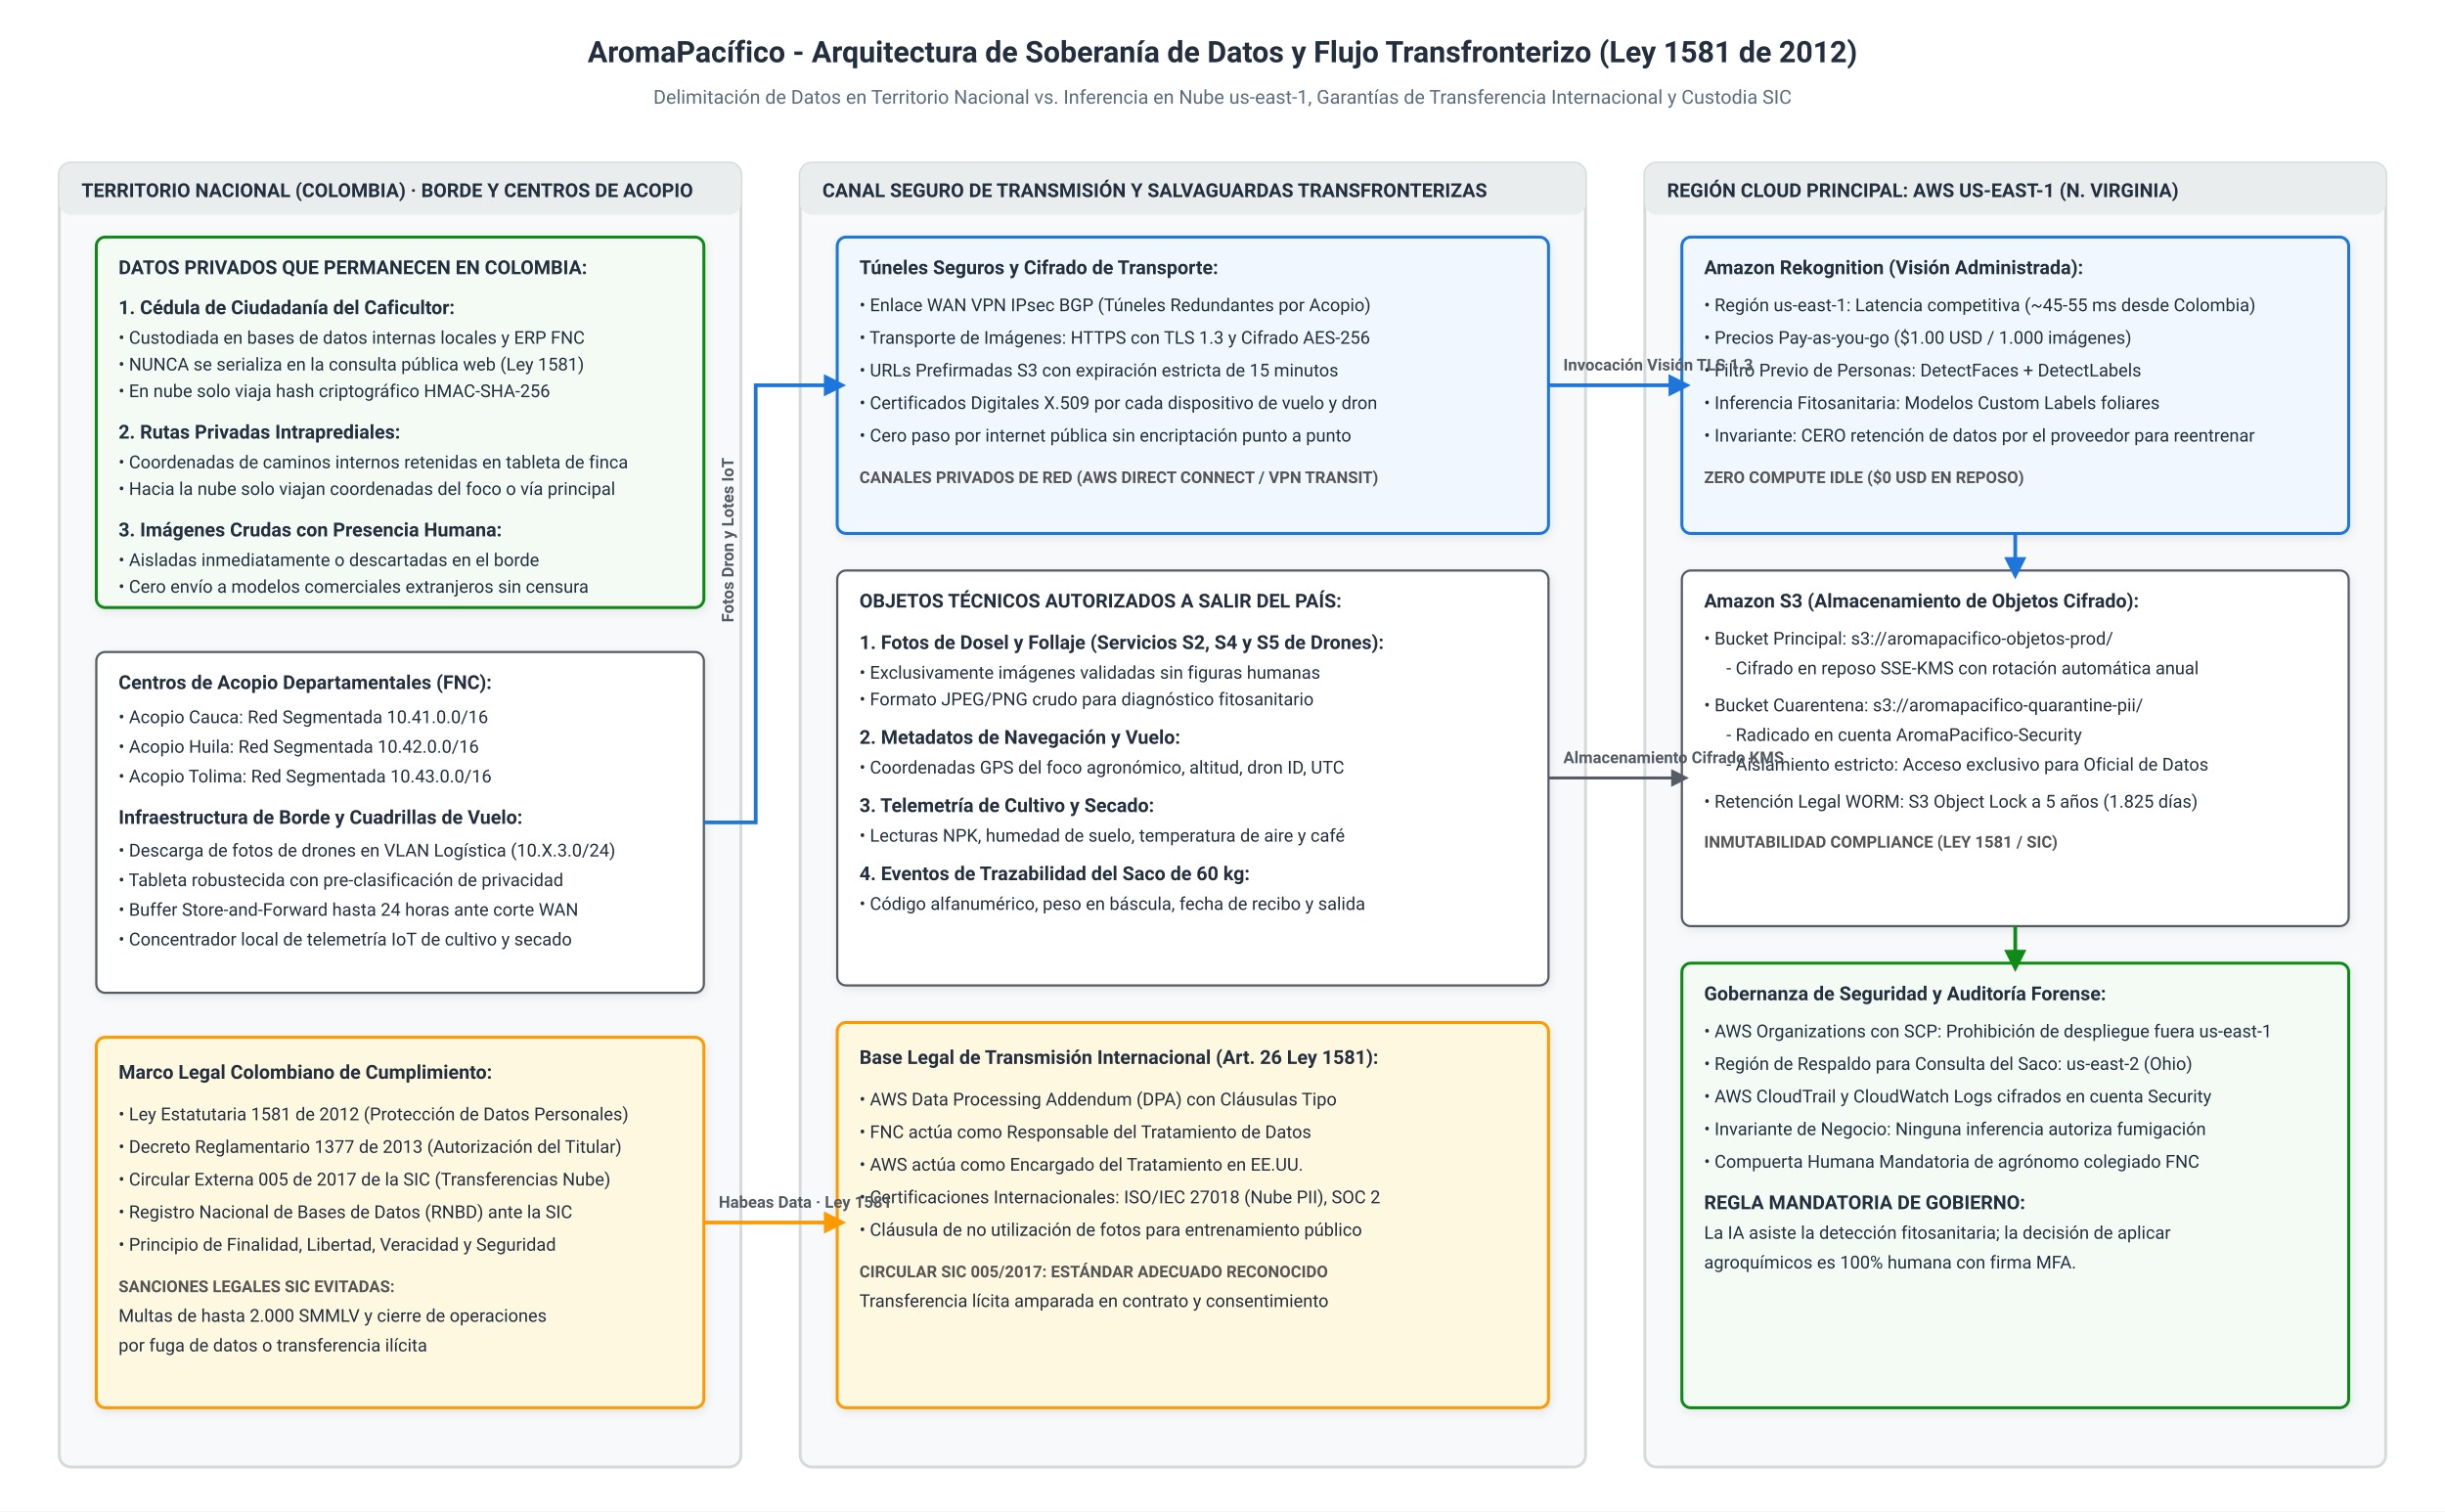
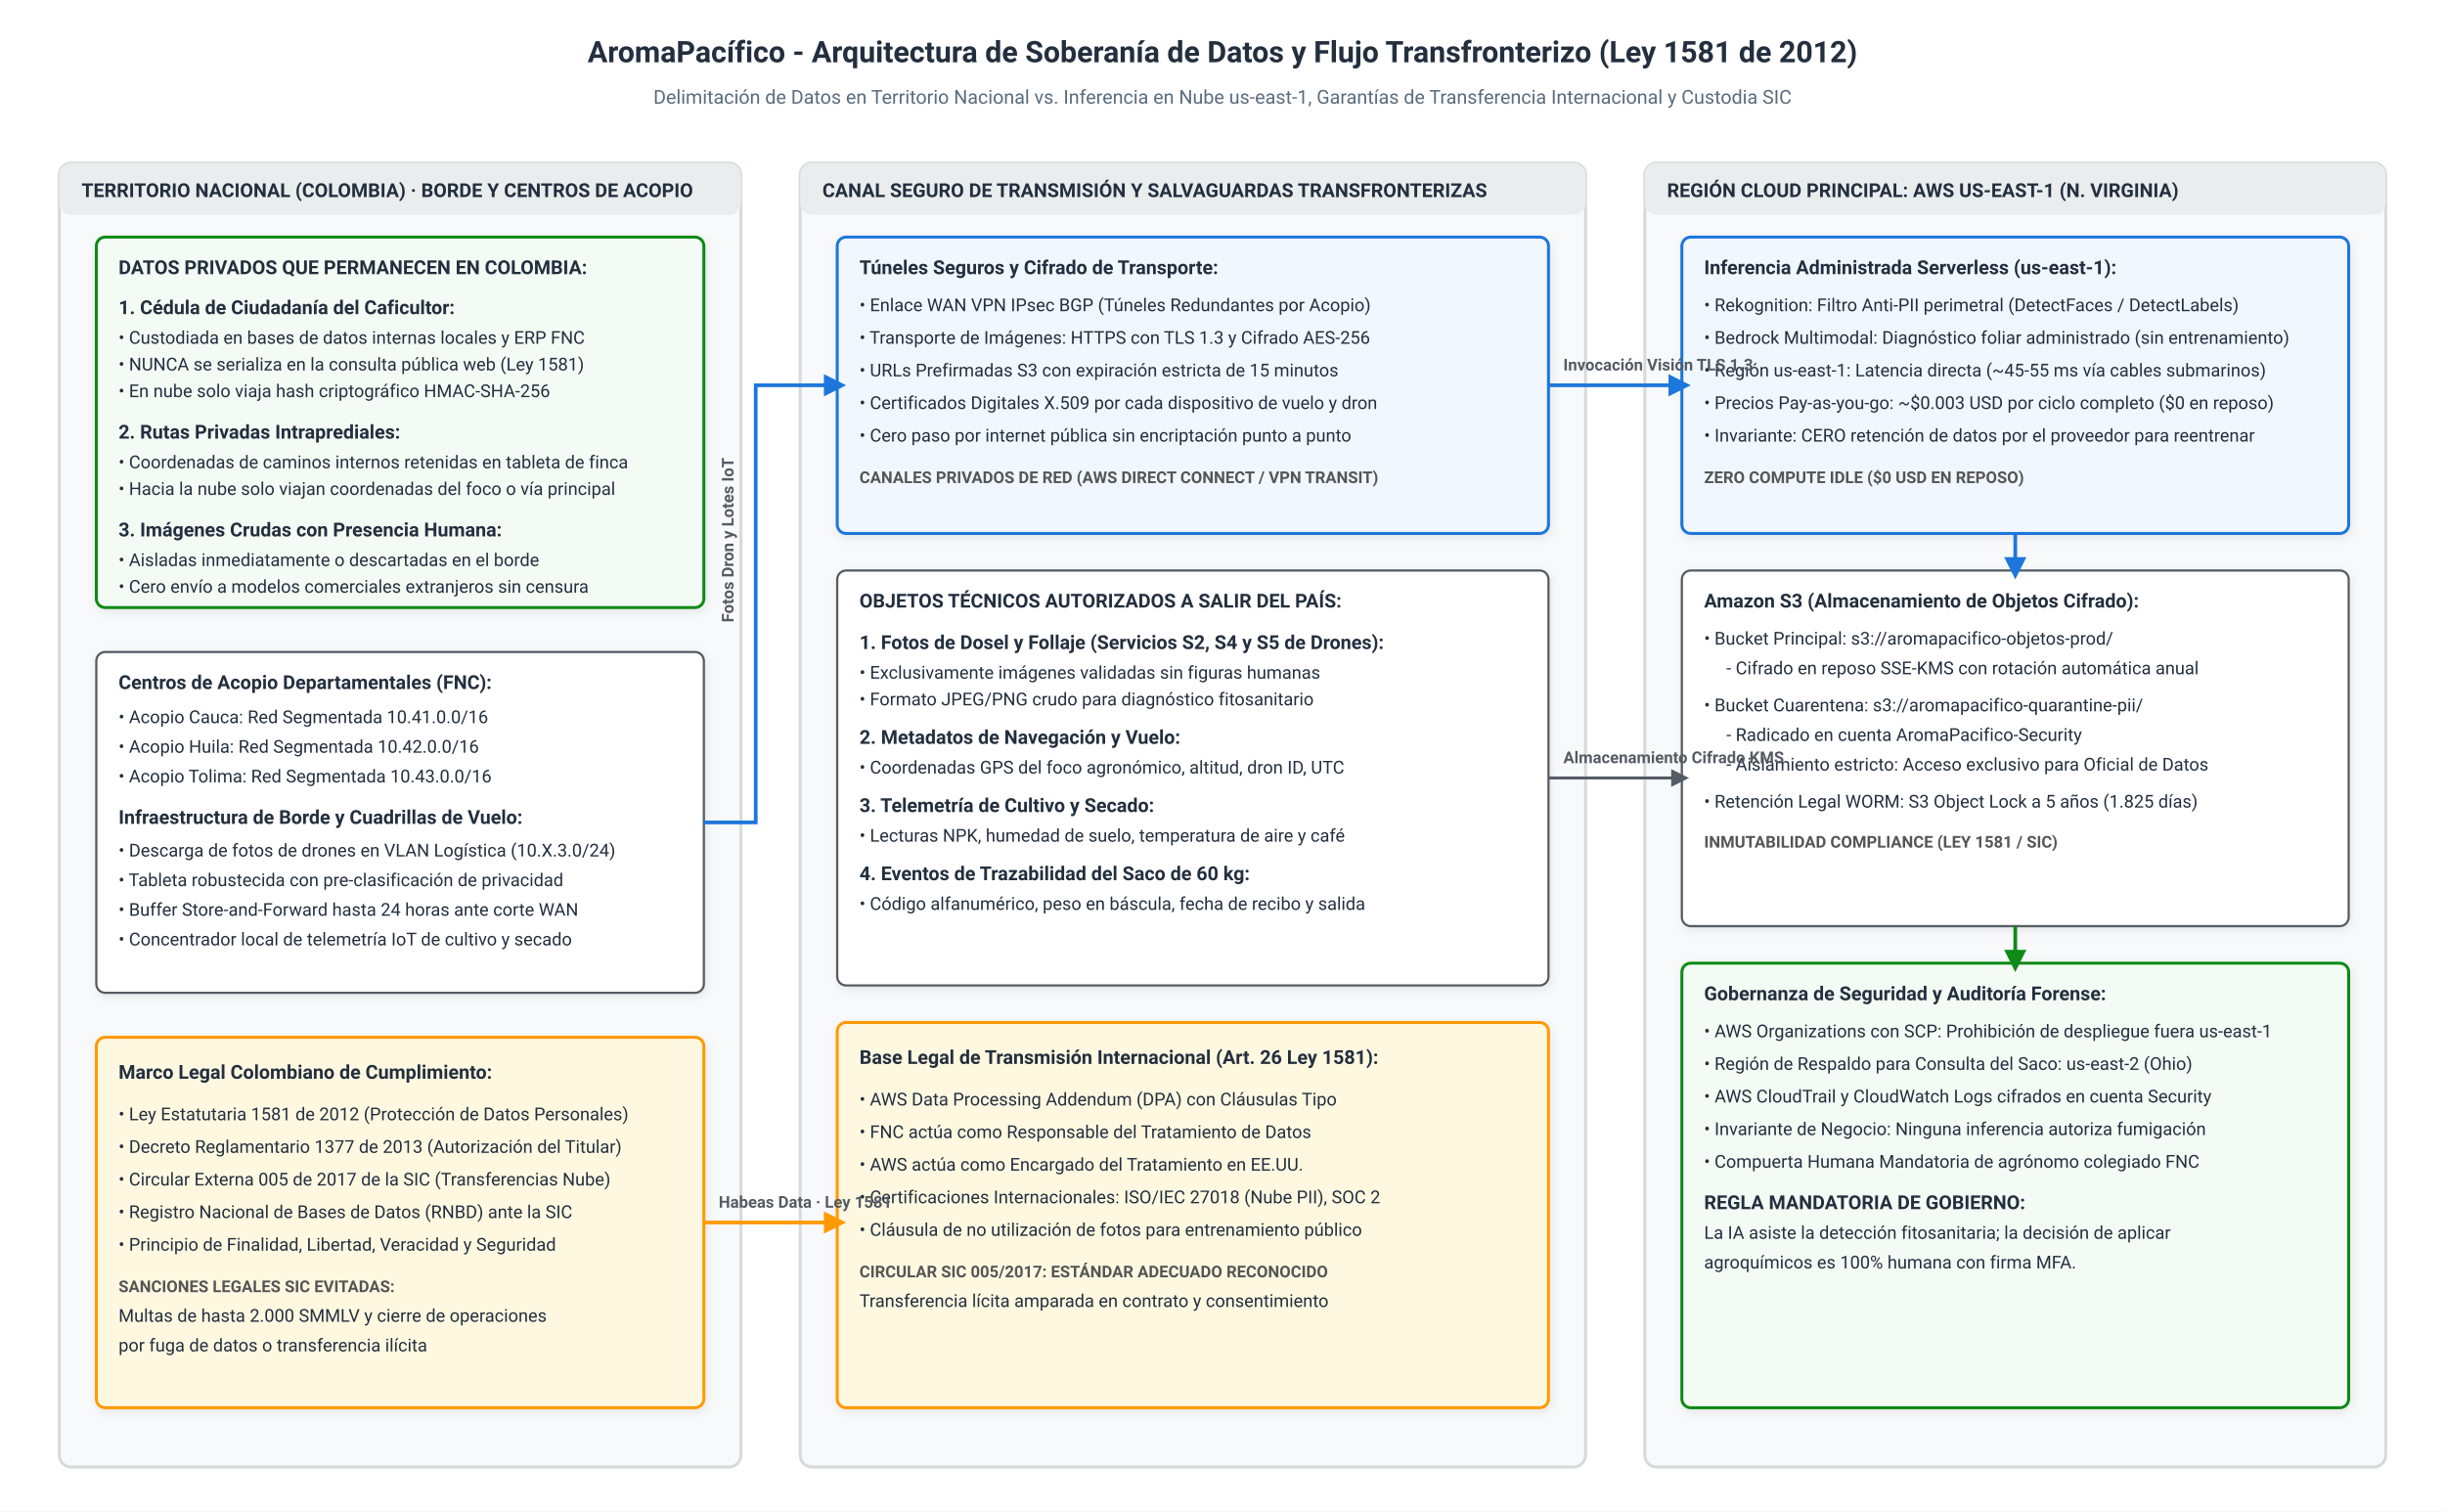
<svg xmlns="http://www.w3.org/2000/svg" viewBox="0 0 1650 1020" width="100%" height="100%">
  <defs>
    <style>
      .main-title { font-family: -apple-system, BlinkMacSystemFont, "Segoe UI", Roboto, Helvetica, Arial, sans-serif; font-size: 20px; font-weight: bold; fill: #232F3E; text-anchor: middle; }
      .sub-title { font-family: -apple-system, BlinkMacSystemFont, "Segoe UI", Roboto, Helvetica, Arial, sans-serif; font-size: 13px; fill: #5A6B7C; text-anchor: middle; }
      .swimlane-title { font-family: -apple-system, BlinkMacSystemFont, "Segoe UI", Roboto, Helvetica, Arial, sans-serif; font-size: 13px; font-weight: bold; fill: #232F3E; }
      .card-header { font-family: -apple-system, BlinkMacSystemFont, "Segoe UI", Roboto, Helvetica, Arial, sans-serif; font-size: 13px; font-weight: bold; fill: #232F3E; }
      .card-sub { font-family: -apple-system, BlinkMacSystemFont, "Segoe UI", Roboto, Helvetica, Arial, sans-serif; font-size: 11px; font-weight: bold; fill: #555555; }
      .card-body { font-family: -apple-system, BlinkMacSystemFont, "Segoe UI", Roboto, Helvetica, Arial, sans-serif; font-size: 12px; fill: #232F3E; }
      .flow-label { font-family: -apple-system, BlinkMacSystemFont, "Segoe UI", Roboto, Helvetica, Arial, sans-serif; font-size: 11px; font-weight: bold; fill: #545B64; }
      .flow-line { stroke: #545B64; stroke-width: 2; fill: none; }
      .flow-line-accent { stroke: #1D76DB; stroke-width: 2.5; fill: none; }
      .flow-line-danger { stroke: #D93F0B; stroke-width: 2.5; fill: none; }
      .flow-line-success { stroke: #0E8A16; stroke-width: 2.5; fill: none; }
      .flow-line-warning { stroke: #FF9900; stroke-width: 2.5; fill: none; }
      .flow-dashed { stroke-dasharray: 6,4; }
    </style>
    <filter id="box-shadow" x="-2%" y="-2%" width="104%" height="106%" filterUnits="userSpaceOnUse">
      <feDropShadow dx="1" dy="2" stdDeviation="3" flood-color="#000000" flood-opacity="0.08" />
    </filter>
    <marker id="arrow" viewBox="0 0 10 10" refX="6" refY="5" markerWidth="6" markerHeight="6" orient="auto-start-reverse">
      <path d="M 0 0 L 10 5 L 0 10 z" fill="#545B64" />
    </marker>
    <marker id="arrow-danger" viewBox="0 0 10 10" refX="6" refY="5" markerWidth="6" markerHeight="6" orient="auto-start-reverse">
      <path d="M 0 0 L 10 5 L 0 10 z" fill="#D93F0B" />
    </marker>
    <marker id="arrow-success" viewBox="0 0 10 10" refX="6" refY="5" markerWidth="6" markerHeight="6" orient="auto-start-reverse">
      <path d="M 0 0 L 10 5 L 0 10 z" fill="#0E8A16" />
    </marker>
    <marker id="arrow-accent" viewBox="0 0 10 10" refX="6" refY="5" markerWidth="6" markerHeight="6" orient="auto-start-reverse">
      <path d="M 0 0 L 10 5 L 0 10 z" fill="#1D76DB" />
    </marker>
    <marker id="arrow-warning" viewBox="0 0 10 10" refX="6" refY="5" markerWidth="6" markerHeight="6" orient="auto-start-reverse">
      <path d="M 0 0 L 10 5 L 0 10 z" fill="#FF9900" />
    </marker>
  </defs>
  <rect width="1650" height="1020" fill="#FFFFFF" />
  <text x="825" y="42" class="main-title">AromaPacífico - Arquitectura de Soberanía de Datos y Flujo Transfronterizo (Ley 1581 de 2012)</text>
  <text x="825" y="70" class="sub-title">Delimitación de Datos en Territorio Nacional vs. Inferencia en Nube us-east-1, Garantías de Transferencia Internacional y Custodia SIC</text>
  <rect x="40" y="110" width="460" height="880" rx="8" fill="#F8F9FA" stroke="#D5DBDB" stroke-width="2" />
  <rect x="40" y="110" width="460" height="35" rx="8" fill="#EAEDED" />
  <text x="55" y="133" class="swimlane-title">TERRITORIO NACIONAL (COLOMBIA) · BORDE Y CENTROS DE ACOPIO</text>
  <rect x="65" y="160" width="410" height="250" rx="6" fill="#F4FBF5" stroke="#0E8A16" stroke-width="2" filter="url(#box-shadow)" />
  <text x="80" y="185" class="card-header" fill="#0E8A16">DATOS PRIVADOS QUE PERMANECEN EN COLOMBIA:</text>
  <text x="80" y="212" class="card-header">1. Cédula de Ciudadanía del Caficultor:</text>
  <text x="80" y="232" class="card-body">• Custodiada en bases de datos internas locales y ERP FNC</text>
  <text x="80" y="250" class="card-body">• NUNCA se serializa en la consulta pública web (Ley 1581)</text>
  <text x="80" y="268" class="card-body">• En nube solo viaja hash criptográfico HMAC-SHA-256</text>
  <text x="80" y="296" class="card-header">2. Rutas Privadas Intraprediales:</text>
  <text x="80" y="316" class="card-body">• Coordenadas de caminos internos retenidas en tableta de finca</text>
  <text x="80" y="334" class="card-body">• Hacia la nube solo viajan coordenadas del foco o vía principal</text>
  <text x="80" y="362" class="card-header">3. Imágenes Crudas con Presencia Humana:</text>
  <text x="80" y="382" class="card-body">• Aisladas inmediatamente o descartadas en el borde</text>
  <text x="80" y="400" class="card-body">• Cero envío a modelos comerciales extranjeros sin censura</text>
  <rect x="65" y="440" width="410" height="230" rx="6" fill="#FFFFFF" stroke="#545B64" stroke-width="1.5" filter="url(#box-shadow)" />
  <text x="80" y="465" class="card-header">Centros de Acopio Departamentales (FNC):</text>
  <text x="80" y="488" class="card-body">• Acopio Cauca: Red Segmentada 10.41.0.0/16</text>
  <text x="80" y="508" class="card-body">• Acopio Huila: Red Segmentada 10.42.0.0/16</text>
  <text x="80" y="528" class="card-body">• Acopio Tolima: Red Segmentada 10.43.0.0/16</text>
  <text x="80" y="556" class="card-header">Infraestructura de Borde y Cuadrillas de Vuelo:</text>
  <text x="80" y="578" class="card-body">• Descarga de fotos de drones en VLAN Logística (10.X.3.0/24)</text>
  <text x="80" y="598" class="card-body">• Tableta robustecida con pre-clasificación de privacidad</text>
  <text x="80" y="618" class="card-body">• Buffer Store-and-Forward hasta 24 horas ante corte WAN</text>
  <text x="80" y="638" class="card-body">• Concentrador local de telemetría IoT de cultivo y secado</text>
  <rect x="65" y="700" width="410" height="250" rx="6" fill="#FFF8E1" stroke="#FF9900" stroke-width="2" filter="url(#box-shadow)" />
  <text x="80" y="728" class="card-header">Marco Legal Colombiano de Cumplimiento:</text>
  <text x="80" y="756" class="card-body">• Ley Estatutaria 1581 de 2012 (Protección de Datos Personales)</text>
  <text x="80" y="778" class="card-body">• Decreto Reglamentario 1377 de 2013 (Autorización del Titular)</text>
  <text x="80" y="800" class="card-body">• Circular Externa 005 de 2017 de la SIC (Transferencias Nube)</text>
  <text x="80" y="822" class="card-body">• Registro Nacional de Bases de Datos (RNBD) ante la SIC</text>
  <text x="80" y="844" class="card-body">• Principio de Finalidad, Libertad, Veracidad y Seguridad</text>
  <text x="80" y="872" class="card-sub" fill="#FF9900">SANCIONES LEGALES SIC EVITADAS:</text>
  <text x="80" y="892" class="card-body">Multas de hasta 2.000 SMMLV y cierre de operaciones</text>
  <text x="80" y="912" class="card-body">por fuga de datos o transferencia ilícita</text>
  <rect x="540" y="110" width="530" height="880" rx="8" fill="#F8F9FA" stroke="#D5DBDB" stroke-width="2" />
  <rect x="540" y="110" width="530" height="35" rx="8" fill="#EAEDED" />
  <text x="555" y="133" class="swimlane-title">CANAL SEGURO DE TRANSMISIÓN Y SALVAGUARDAS TRANSFRONTERIZAS</text>
  <rect x="565" y="160" width="480" height="200" rx="6" fill="#F0F7FF" stroke="#1D76DB" stroke-width="2" filter="url(#box-shadow)" />
  <text x="580" y="185" class="card-header">Túneles Seguros y Cifrado de Transporte:</text>
  <text x="580" y="210" class="card-body">• Enlace WAN VPN IPsec BGP (Túneles Redundantes por Acopio)</text>
  <text x="580" y="232" class="card-body">• Transporte de Imágenes: HTTPS con TLS 1.3 y Cifrado AES-256</text>
  <text x="580" y="254" class="card-body">• URLs Prefirmadas S3 con expiración estricta de 15 minutos</text>
  <text x="580" y="276" class="card-body">• Certificados Digitales X.509 por cada dispositivo de vuelo y dron</text>
  <text x="580" y="298" class="card-body">• Cero paso por internet pública sin encriptación punto a punto</text>
  <text x="580" y="326" class="card-sub" fill="#1D76DB">CANALES PRIVADOS DE RED (AWS DIRECT CONNECT / VPN TRANSIT)</text>
  <rect x="565" y="385" width="480" height="280" rx="6" fill="#FFFFFF" stroke="#545B64" stroke-width="1.5" filter="url(#box-shadow)" />
  <text x="580" y="410" class="card-header">OBJETOS TÉCNICOS AUTORIZADOS A SALIR DEL PAÍS:</text>
  <text x="580" y="438" class="card-header">1. Fotos de Dosel y Follaje (Servicios S2, S4 y S5 de Drones):</text>
  <text x="580" y="458" class="card-body">• Exclusivamente imágenes validadas sin figuras humanas</text>
  <text x="580" y="476" class="card-body">• Formato JPEG/PNG crudo para diagnóstico fitosanitario</text>
  <text x="580" y="502" class="card-header">2. Metadatos de Navegación y Vuelo:</text>
  <text x="580" y="522" class="card-body">• Coordenadas GPS del foco agronómico, altitud, dron ID, UTC</text>
  <text x="580" y="548" class="card-header">3. Telemetría de Cultivo y Secado:</text>
  <text x="580" y="568" class="card-body">• Lecturas NPK, humedad de suelo, temperatura de aire y café</text>
  <text x="580" y="594" class="card-header">4. Eventos de Trazabilidad del Saco de 60 kg:</text>
  <text x="580" y="614" class="card-body">• Código alfanumérico, peso en báscula, fecha de recibo y salida</text>
  <rect x="565" y="690" width="480" height="260" rx="6" fill="#FFF8E1" stroke="#FF9900" stroke-width="2" filter="url(#box-shadow)" />
  <text x="580" y="718" class="card-header">Base Legal de Transmisión Internacional (Art. 26 Ley 1581):</text>
  <text x="580" y="746" class="card-body">• AWS Data Processing Addendum (DPA) con Cláusulas Tipo</text>
  <text x="580" y="768" class="card-body">• FNC actúa como Responsable del Tratamiento de Datos</text>
  <text x="580" y="790" class="card-body">• AWS actúa como Encargado del Tratamiento en EE.UU.</text>
  <text x="580" y="812" class="card-body">• Certificaciones Internacionales: ISO/IEC 27018 (Nube PII), SOC 2</text>
  <text x="580" y="834" class="card-body">• Cláusula de no utilización de fotos para entrenamiento público</text>
  <text x="580" y="862" class="card-sub" fill="#FF9900">CIRCULAR SIC 005/2017: ESTÁNDAR ADECUADO RECONOCIDO</text>
  <text x="580" y="882" class="card-body">Transferencia lícita amparada en contrato y consentimiento</text>
  <rect x="1110" y="110" width="500" height="880" rx="8" fill="#F8F9FA" stroke="#D5DBDB" stroke-width="2" />
  <rect x="1110" y="110" width="500" height="35" rx="8" fill="#EAEDED" />
  <text x="1125" y="133" class="swimlane-title">REGIÓN CLOUD PRINCIPAL: AWS US-EAST-1 (N. VIRGINIA)</text>
  <rect x="1135" y="160" width="450" height="200" rx="6" fill="#F0F7FF" stroke="#1D76DB" stroke-width="2" filter="url(#box-shadow)" />
-   <text x="1150" y="185" class="card-header">Amazon Rekognition (Visión Administrada):</text>
-   <text x="1150" y="210" class="card-body">• Región us-east-1: Latencia competitiva (~45-55 ms desde Colombia)</text>
-   <text x="1150" y="232" class="card-body">• Precios Pay-as-you-go ($1.00 USD / 1.000 imágenes)</text>
-   <text x="1150" y="254" class="card-body">• Filtro Previo de Personas: DetectFaces + DetectLabels</text>
-   <text x="1150" y="276" class="card-body">• Inferencia Fitosanitaria: Modelos Custom Labels foliares</text>
+   <text x="1150" y="185" class="card-header">Inferencia Administrada Serverless (us-east-1):</text>
+   <text x="1150" y="210" class="card-body">• Rekognition: Filtro Anti-PII perimetral (DetectFaces / DetectLabels)</text>
+   <text x="1150" y="232" class="card-body">• Bedrock Multimodal: Diagnóstico foliar administrado (sin entrenamiento)</text>
+   <text x="1150" y="254" class="card-body">• Región us-east-1: Latencia directa (~45-55 ms vía cables submarinos)</text>
+   <text x="1150" y="276" class="card-body">• Precios Pay-as-you-go: ~$0.003 USD por ciclo completo ($0 en reposo)</text>
  <text x="1150" y="298" class="card-body">• Invariante: CERO retención de datos por el proveedor para reentrenar</text>
  <text x="1150" y="326" class="card-sub" fill="#1D76DB">ZERO COMPUTE IDLE ($0 USD EN REPOSO)</text>
  <rect x="1135" y="385" width="450" height="240" rx="6" fill="#FFFFFF" stroke="#545B64" stroke-width="1.5" filter="url(#box-shadow)" />
  <text x="1150" y="410" class="card-header">Amazon S3 (Almacenamiento de Objetos Cifrado):</text>
  <text x="1150" y="435" class="card-body">• Bucket Principal: s3://aromapacifico-objetos-prod/</text>
  <text x="1165" y="455" class="card-body">- Cifrado en reposo SSE-KMS con rotación automática anual</text>
  <text x="1150" y="480" class="card-body">• Bucket Cuarentena: s3://aromapacifico-quarantine-pii/</text>
  <text x="1165" y="500" class="card-body">- Radicado en cuenta AromaPacifico-Security</text>
  <text x="1165" y="520" class="card-body">- Aislamiento estricto: Acceso exclusivo para Oficial de Datos</text>
  <text x="1150" y="545" class="card-body">• Retención Legal WORM: S3 Object Lock a 5 años (1.825 días)</text>
  <text x="1150" y="572" class="card-sub" fill="#0E8A16">INMUTABILIDAD COMPLIANCE (LEY 1581 / SIC)</text>
  <rect x="1135" y="650" width="450" height="300" rx="6" fill="#F4FBF5" stroke="#0E8A16" stroke-width="2" filter="url(#box-shadow)" />
  <text x="1150" y="675" class="card-header">Gobernanza de Seguridad y Auditoría Forense:</text>
  <text x="1150" y="700" class="card-body">• AWS Organizations con SCP: Prohibición de despliegue fuera us-east-1</text>
  <text x="1150" y="722" class="card-body">• Región de Respaldo para Consulta del Saco: us-east-2 (Ohio)</text>
  <text x="1150" y="744" class="card-body">• AWS CloudTrail y CloudWatch Logs cifrados en cuenta Security</text>
  <text x="1150" y="766" class="card-body">• Invariante de Negocio: Ninguna inferencia autoriza fumigación</text>
  <text x="1150" y="788" class="card-body">• Compuerta Humana Mandatoria de agrónomo colegiado FNC</text>
  <text x="1150" y="816" class="card-header" fill="#0E8A16">REGLA MANDATORIA DE GOBIERNO:</text>
  <text x="1150" y="836" class="card-body">La IA asiste la detección fitosanitaria; la decisión de aplicar</text>
  <text x="1150" y="856" class="card-body">agroquímicos es 100% humana con firma MFA.</text>
  <path d="M 475 555 L 510 555 L 510 260 L 565 260" class="flow-line-accent" marker-end="url(#arrow-accent)" />
  <text x="495" y="420" class="flow-label" fill="#1D76DB" transform="rotate(-90 495 420)">Fotos Dron y Lotes IoT</text>
  <path d="M 475 825 L 565 825" class="flow-line-warning" marker-end="url(#arrow-warning)" />
  <text x="485" y="815" class="flow-label" fill="#FF9900">Habeas Data · Ley 1581</text>
  <path d="M 1045 260 L 1135 260" class="flow-line-accent" marker-end="url(#arrow-accent)" />
  <text x="1055" y="250" class="flow-label" fill="#1D76DB">Invocación Visión TLS 1.3</text>
  <path d="M 1045 525 L 1135 525" class="flow-line" marker-end="url(#arrow)" />
  <text x="1055" y="515" class="flow-label" fill="#545B64">Almacenamiento Cifrado KMS</text>
  <path d="M 1360 360 L 1360 385" class="flow-line-accent" marker-end="url(#arrow-accent)" />
  <path d="M 1360 625 L 1360 650" class="flow-line-success" marker-end="url(#arrow-success)" />
</svg>
